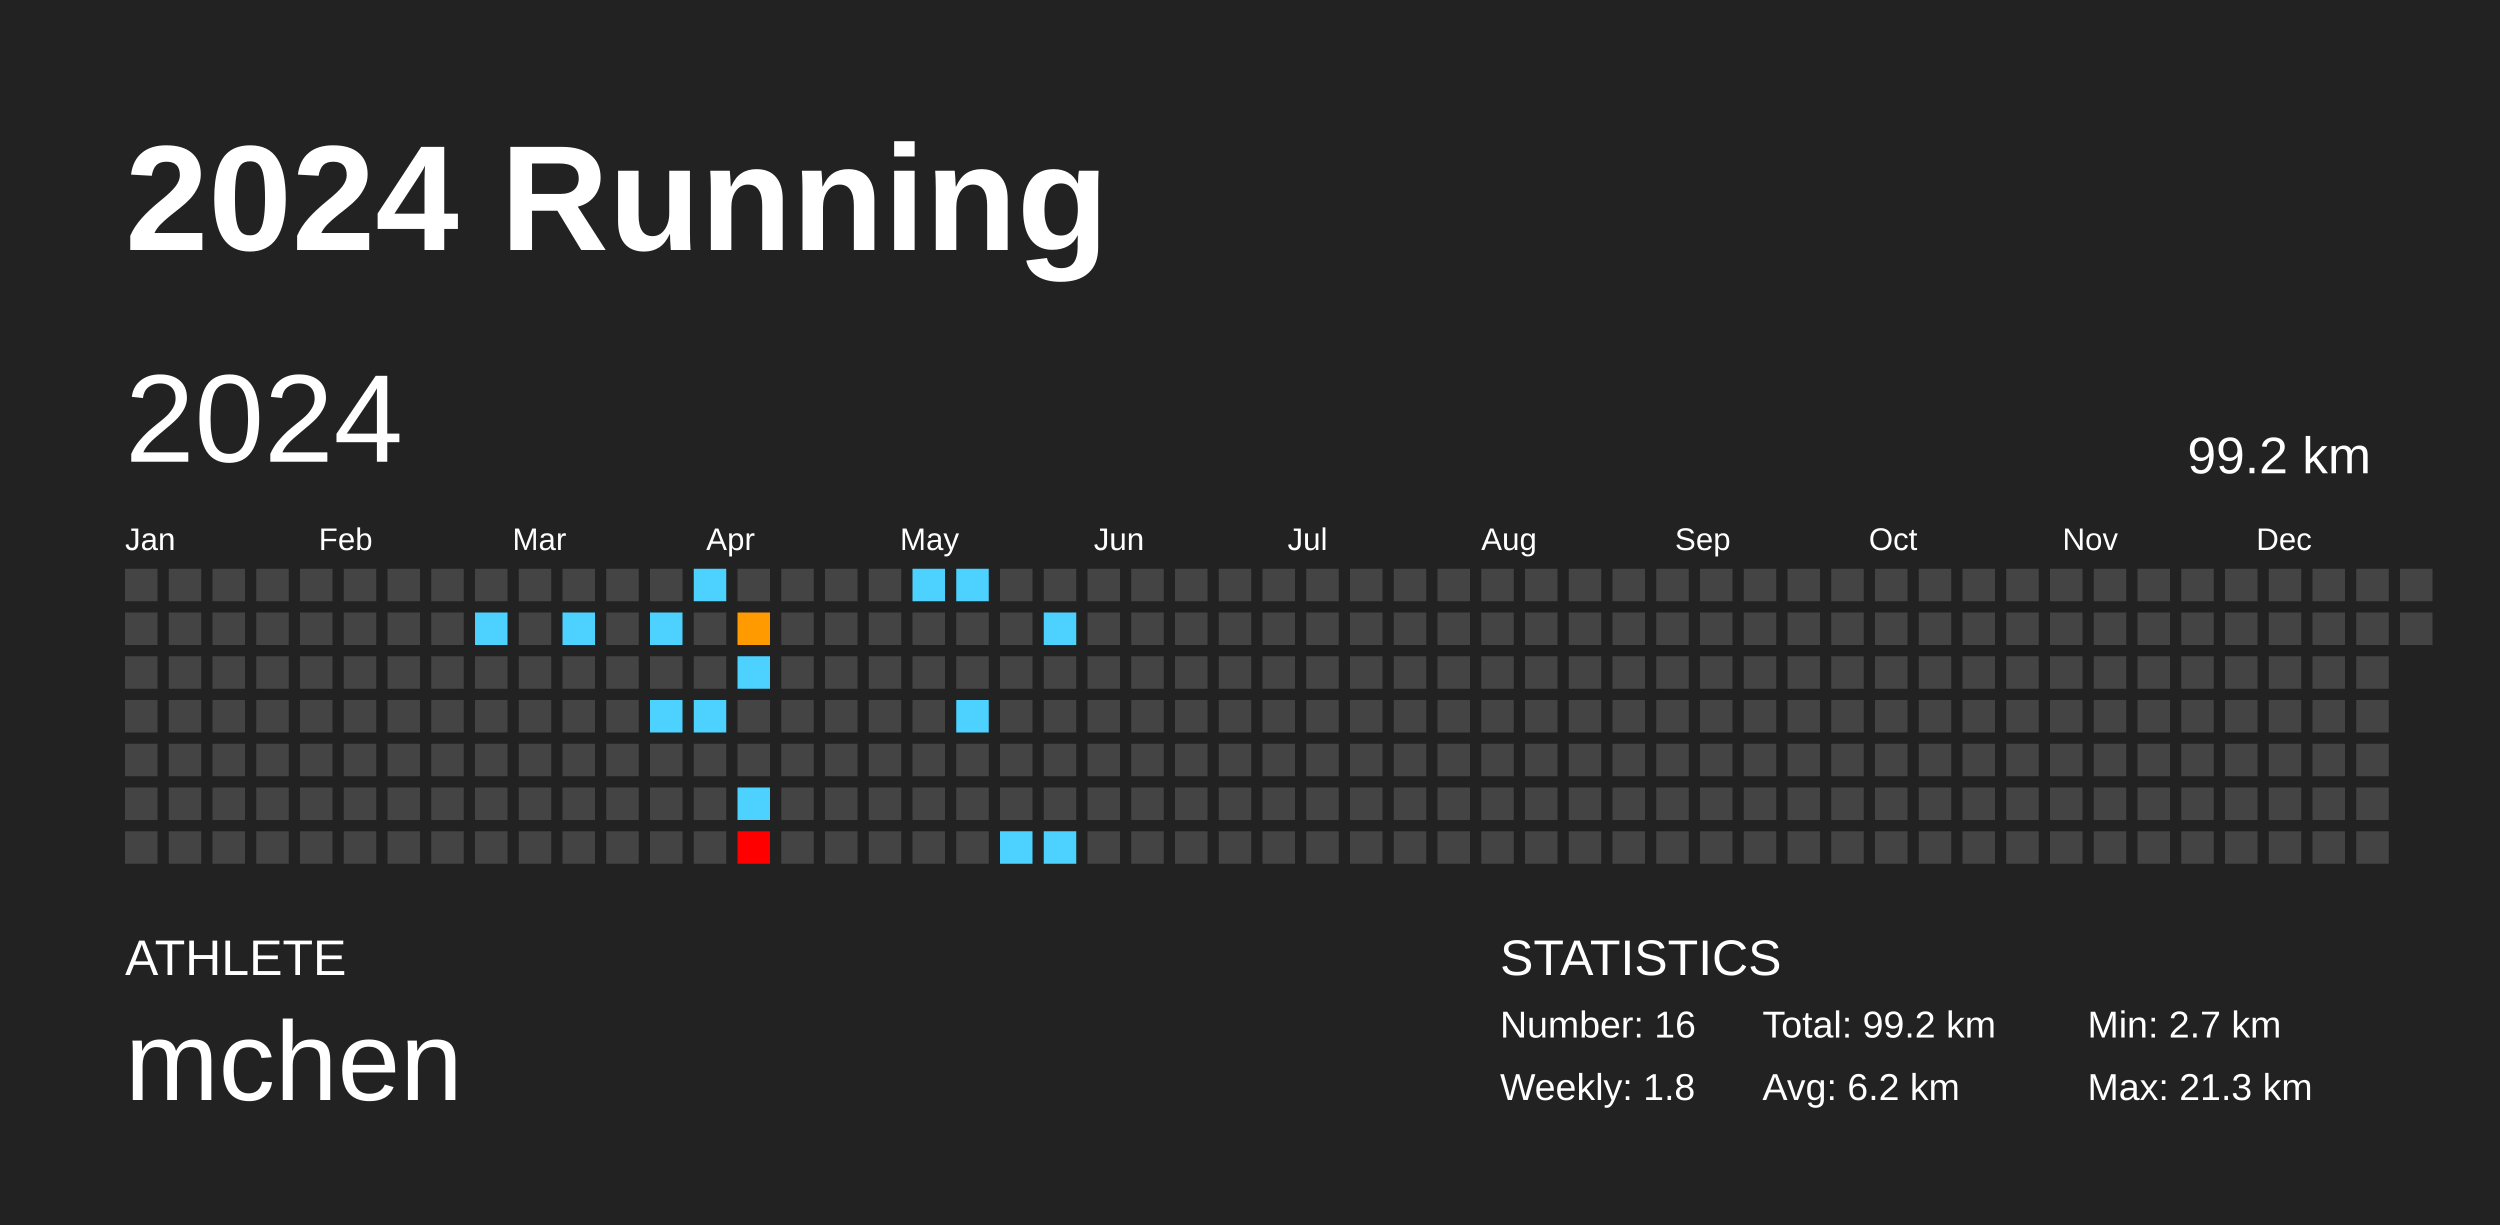
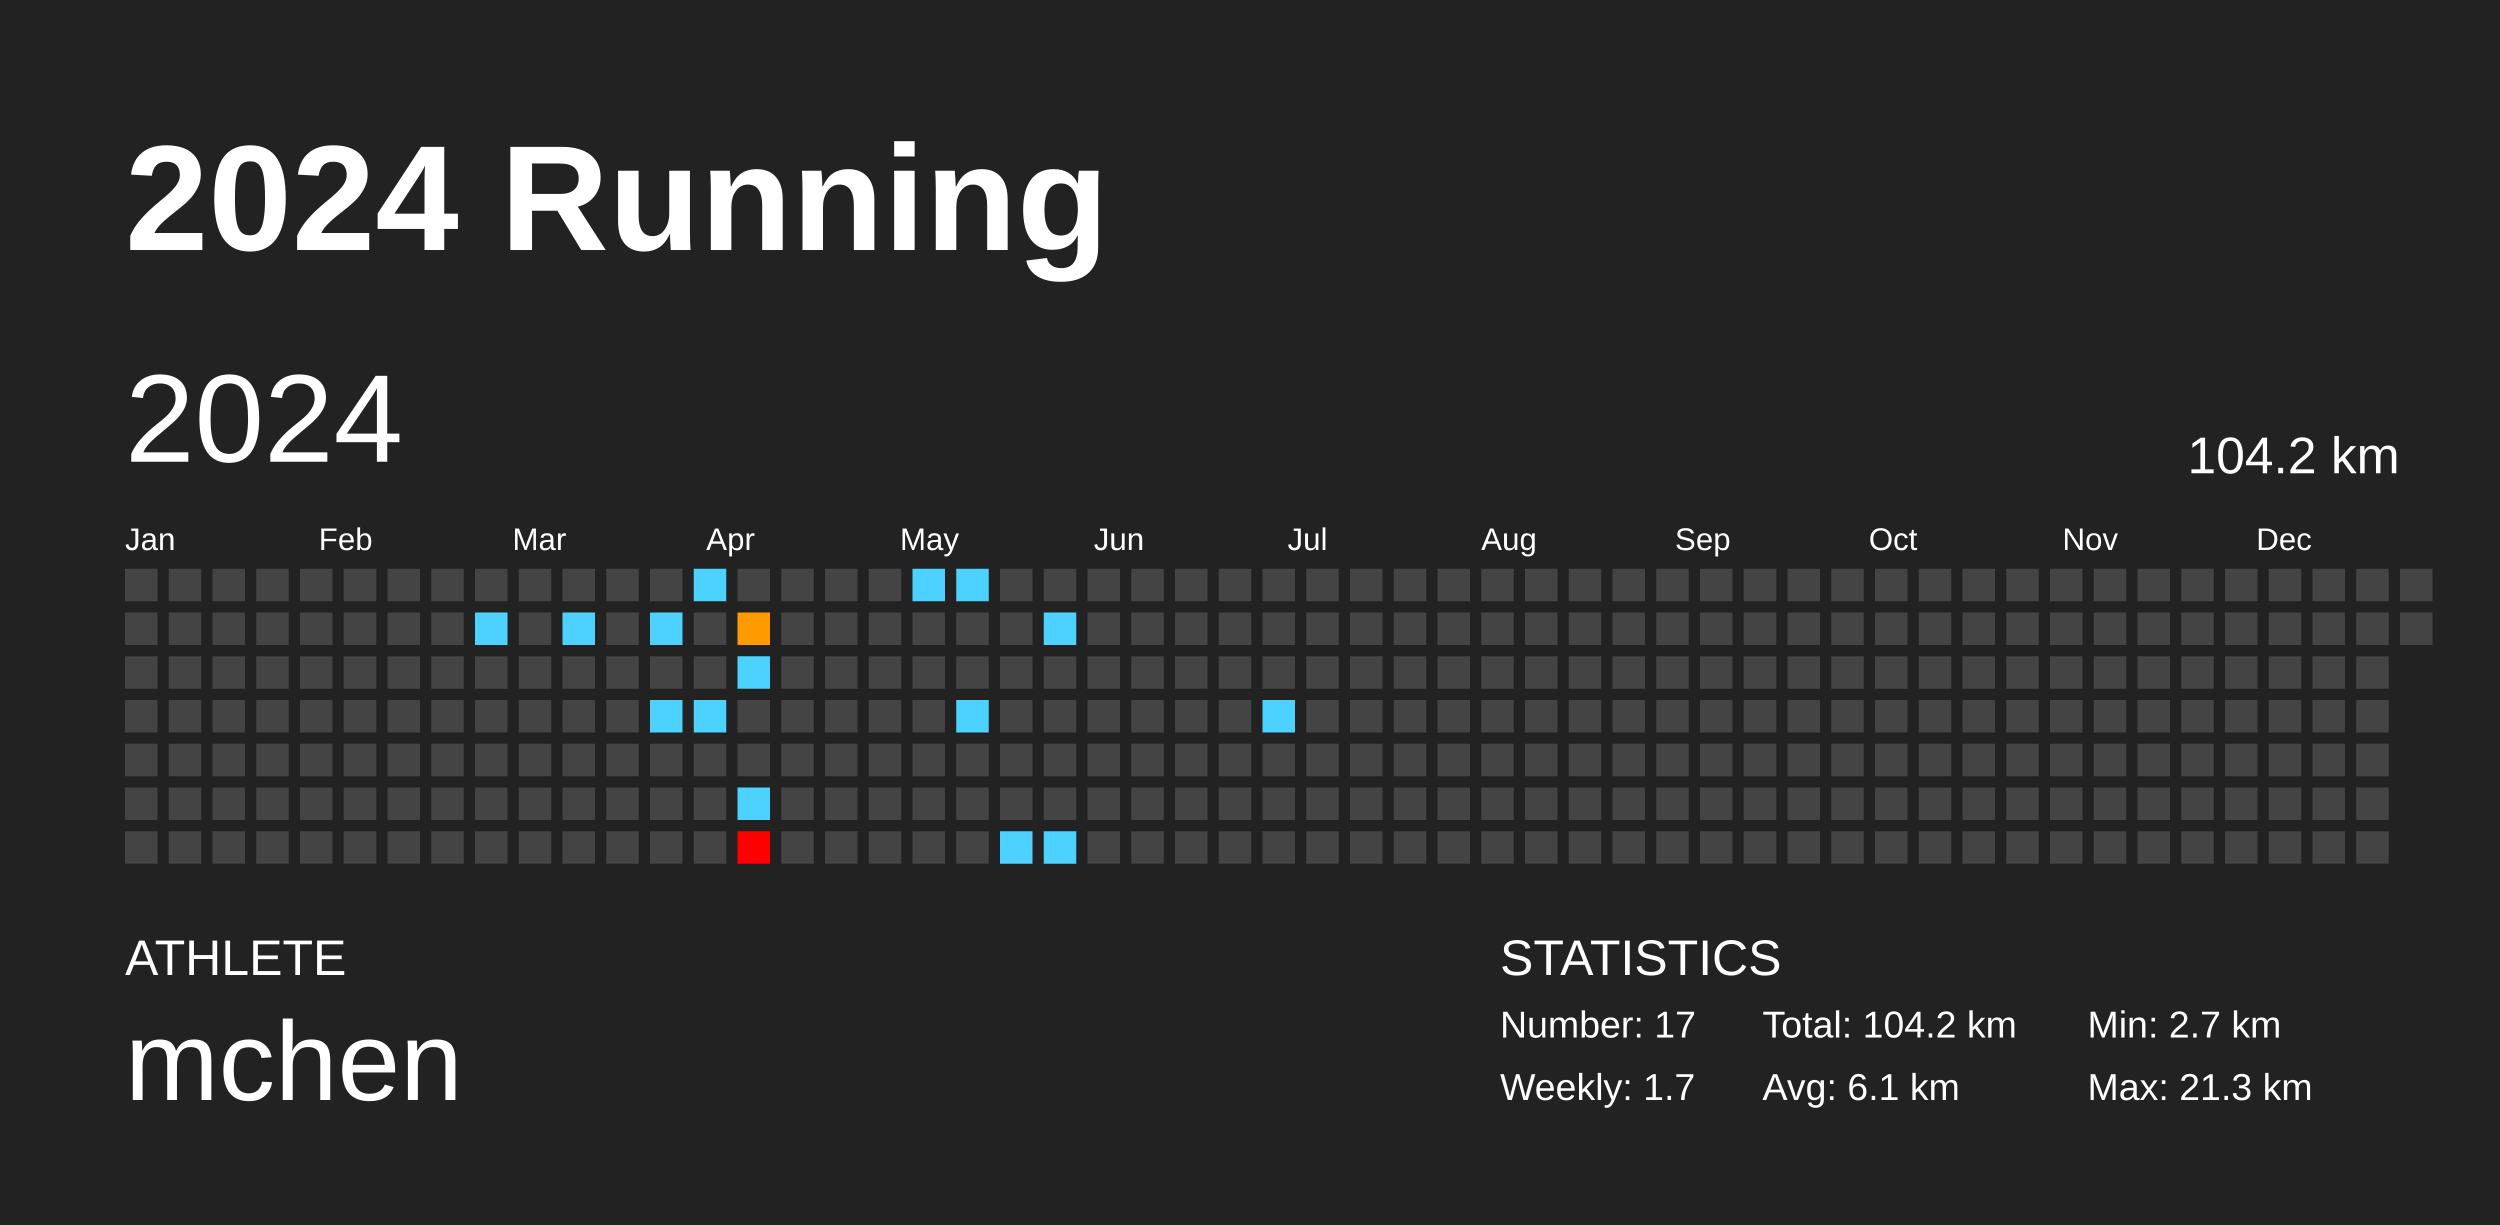
<svg xmlns="http://www.w3.org/2000/svg" baseProfile="full" height="98mm" version="1.1" viewBox="0,0,200,98" width="200mm">
  <defs />
  <rect fill="#222222" height="98" width="200" x="0" y="0" />
  <text fill="#FFFFFF" style="font-size:12px; font-family:Arial; font-weight:bold;" x="10" y="20">2024 Running</text>
  <text fill="#FFFFFF" style="font-size:4px; font-family:Arial" x="10" y="78">ATHLETE</text>
  <text fill="#FFFFFF" style="font-size:9px; font-family:Arial" x="10" y="88">mchen</text>
  <text fill="#FFFFFF" style="font-size:4px; font-family:Arial" x="120" y="78">STATISTICS</text>
-   <text fill="#FFFFFF" style="font-size:3px; font-family:Arial" x="120" y="83">Number: 16</text>
-   <text fill="#FFFFFF" style="font-size:3px; font-family:Arial" x="120" y="88">Weekly: 1.8</text>
-   <text fill="#FFFFFF" style="font-size:3px; font-family:Arial" x="141" y="83">Total: 99.2 km</text>
-   <text fill="#FFFFFF" style="font-size:3px; font-family:Arial" x="141" y="88">Avg: 6.2 km</text>
+   <text fill="#FFFFFF" style="font-size:3px; font-family:Arial" x="120" y="83">Number: 17</text>
+   <text fill="#FFFFFF" style="font-size:3px; font-family:Arial" x="120" y="88">Weekly: 1.7</text>
+   <text fill="#FFFFFF" style="font-size:3px; font-family:Arial" x="141" y="83">Total: 104.2 km</text>
+   <text fill="#FFFFFF" style="font-size:3px; font-family:Arial" x="141" y="88">Avg: 6.1 km</text>
  <text fill="#FFFFFF" style="font-size:3px; font-family:Arial" x="167" y="83">Min: 2.7 km</text>
  <text fill="#FFFFFF" style="font-size:3px; font-family:Arial" x="167" y="88">Max: 21.3 km</text>
  <text dominant-baseline="hanging" fill="#FFFFFF" style="font-size:10.0px; font-family:Arial;" x="10" y="30">2024</text>
-   <text dominant-baseline="hanging" fill="#FFFFFF" style="font-size:4.125px; font-family:Arial;" x="175" y="35">99.2 km</text>
+   <text dominant-baseline="hanging" fill="#FFFFFF" style="font-size:4.125px; font-family:Arial;" x="175" y="35">104.2 km</text>
  <text fill="#FFFFFF" style="font-size:2.5px; font-family:Arial" x="10.0" y="44">Jan</text>
  <text fill="#FFFFFF" style="font-size:2.5px; font-family:Arial" x="25.5" y="44">Feb</text>
  <text fill="#FFFFFF" style="font-size:2.5px; font-family:Arial" x="41.0" y="44">Mar</text>
  <text fill="#FFFFFF" style="font-size:2.5px; font-family:Arial" x="56.5" y="44">Apr</text>
  <text fill="#FFFFFF" style="font-size:2.5px; font-family:Arial" x="72.0" y="44">May</text>
  <text fill="#FFFFFF" style="font-size:2.5px; font-family:Arial" x="87.5" y="44">Jun</text>
  <text fill="#FFFFFF" style="font-size:2.5px; font-family:Arial" x="103.0" y="44">Jul</text>
  <text fill="#FFFFFF" style="font-size:2.5px; font-family:Arial" x="118.5" y="44">Aug</text>
  <text fill="#FFFFFF" style="font-size:2.5px; font-family:Arial" x="134.0" y="44">Sep</text>
  <text fill="#FFFFFF" style="font-size:2.5px; font-family:Arial" x="149.5" y="44">Oct</text>
  <text fill="#FFFFFF" style="font-size:2.5px; font-family:Arial" x="165.0" y="44">Nov</text>
  <text fill="#FFFFFF" style="font-size:2.5px; font-family:Arial" x="180.5" y="44">Dec</text>
  <rect fill="#444444" height="2.6" width="2.6" x="10.0" y="45.5" />
  <rect fill="#444444" height="2.6" width="2.6" x="10.0" y="49.0" />
  <rect fill="#444444" height="2.6" width="2.6" x="10.0" y="52.5" />
  <rect fill="#444444" height="2.6" width="2.6" x="10.0" y="56.0" />
  <rect fill="#444444" height="2.6" width="2.6" x="10.0" y="59.5" />
  <rect fill="#444444" height="2.6" width="2.6" x="10.0" y="63.0" />
  <rect fill="#444444" height="2.6" width="2.6" x="10.0" y="66.5" />
  <rect fill="#444444" height="2.6" width="2.6" x="13.5" y="45.5" />
  <rect fill="#444444" height="2.6" width="2.6" x="13.5" y="49.0" />
  <rect fill="#444444" height="2.6" width="2.6" x="13.5" y="52.5" />
  <rect fill="#444444" height="2.6" width="2.6" x="13.5" y="56.0" />
  <rect fill="#444444" height="2.6" width="2.6" x="13.5" y="59.5" />
  <rect fill="#444444" height="2.6" width="2.6" x="13.5" y="63.0" />
  <rect fill="#444444" height="2.6" width="2.6" x="13.5" y="66.5" />
  <rect fill="#444444" height="2.6" width="2.6" x="17.0" y="45.5" />
  <rect fill="#444444" height="2.6" width="2.6" x="17.0" y="49.0" />
  <rect fill="#444444" height="2.6" width="2.6" x="17.0" y="52.5" />
  <rect fill="#444444" height="2.6" width="2.6" x="17.0" y="56.0" />
  <rect fill="#444444" height="2.6" width="2.6" x="17.0" y="59.5" />
  <rect fill="#444444" height="2.6" width="2.6" x="17.0" y="63.0" />
  <rect fill="#444444" height="2.6" width="2.6" x="17.0" y="66.5" />
  <rect fill="#444444" height="2.6" width="2.6" x="20.5" y="45.5" />
  <rect fill="#444444" height="2.6" width="2.6" x="20.5" y="49.0" />
  <rect fill="#444444" height="2.6" width="2.6" x="20.5" y="52.5" />
  <rect fill="#444444" height="2.6" width="2.6" x="20.5" y="56.0" />
  <rect fill="#444444" height="2.6" width="2.6" x="20.5" y="59.5" />
  <rect fill="#444444" height="2.6" width="2.6" x="20.5" y="63.0" />
  <rect fill="#444444" height="2.6" width="2.6" x="20.5" y="66.5" />
  <rect fill="#444444" height="2.6" width="2.6" x="24.0" y="45.5" />
  <rect fill="#444444" height="2.6" width="2.6" x="24.0" y="49.0" />
  <rect fill="#444444" height="2.6" width="2.6" x="24.0" y="52.5" />
  <rect fill="#444444" height="2.6" width="2.6" x="24.0" y="56.0" />
  <rect fill="#444444" height="2.6" width="2.6" x="24.0" y="59.5" />
  <rect fill="#444444" height="2.6" width="2.6" x="24.0" y="63.0" />
  <rect fill="#444444" height="2.6" width="2.6" x="24.0" y="66.5" />
  <rect fill="#444444" height="2.6" width="2.6" x="27.5" y="45.5" />
  <rect fill="#444444" height="2.6" width="2.6" x="27.5" y="49.0" />
  <rect fill="#444444" height="2.6" width="2.6" x="27.5" y="52.5" />
  <rect fill="#444444" height="2.6" width="2.6" x="27.5" y="56.0" />
  <rect fill="#444444" height="2.6" width="2.6" x="27.5" y="59.5" />
  <rect fill="#444444" height="2.6" width="2.6" x="27.5" y="63.0" />
  <rect fill="#444444" height="2.6" width="2.6" x="27.5" y="66.5" />
  <rect fill="#444444" height="2.6" width="2.6" x="31.0" y="45.5" />
  <rect fill="#444444" height="2.6" width="2.6" x="31.0" y="49.0" />
  <rect fill="#444444" height="2.6" width="2.6" x="31.0" y="52.5" />
  <rect fill="#444444" height="2.6" width="2.6" x="31.0" y="56.0" />
  <rect fill="#444444" height="2.6" width="2.6" x="31.0" y="59.5" />
  <rect fill="#444444" height="2.6" width="2.6" x="31.0" y="63.0" />
  <rect fill="#444444" height="2.6" width="2.6" x="31.0" y="66.5" />
  <rect fill="#444444" height="2.6" width="2.6" x="34.5" y="45.5" />
  <rect fill="#444444" height="2.6" width="2.6" x="34.5" y="49.0" />
  <rect fill="#444444" height="2.6" width="2.6" x="34.5" y="52.5" />
  <rect fill="#444444" height="2.6" width="2.6" x="34.5" y="56.0" />
  <rect fill="#444444" height="2.6" width="2.6" x="34.5" y="59.5" />
  <rect fill="#444444" height="2.6" width="2.6" x="34.5" y="63.0" />
  <rect fill="#444444" height="2.6" width="2.6" x="34.5" y="66.5" />
  <rect fill="#444444" height="2.6" width="2.6" x="38.0" y="45.5" />
  <rect fill="#4dd2ff" height="2.6" width="2.6" x="38.0" y="49.0" />
  <rect fill="#444444" height="2.6" width="2.6" x="38.0" y="52.5" />
  <rect fill="#444444" height="2.6" width="2.6" x="38.0" y="56.0" />
  <rect fill="#444444" height="2.6" width="2.6" x="38.0" y="59.5" />
  <rect fill="#444444" height="2.6" width="2.6" x="38.0" y="63.0" />
  <rect fill="#444444" height="2.6" width="2.6" x="38.0" y="66.5" />
  <rect fill="#444444" height="2.6" width="2.6" x="41.5" y="45.5" />
  <rect fill="#444444" height="2.6" width="2.6" x="41.5" y="49.0" />
  <rect fill="#444444" height="2.6" width="2.6" x="41.5" y="52.5" />
  <rect fill="#444444" height="2.6" width="2.6" x="41.5" y="56.0" />
  <rect fill="#444444" height="2.6" width="2.6" x="41.5" y="59.5" />
  <rect fill="#444444" height="2.6" width="2.6" x="41.5" y="63.0" />
  <rect fill="#444444" height="2.6" width="2.6" x="41.5" y="66.5" />
  <rect fill="#444444" height="2.6" width="2.6" x="45.0" y="45.5" />
  <rect fill="#4dd2ff" height="2.6" width="2.6" x="45.0" y="49.0" />
  <rect fill="#444444" height="2.6" width="2.6" x="45.0" y="52.5" />
  <rect fill="#444444" height="2.6" width="2.6" x="45.0" y="56.0" />
  <rect fill="#444444" height="2.6" width="2.6" x="45.0" y="59.5" />
  <rect fill="#444444" height="2.6" width="2.6" x="45.0" y="63.0" />
  <rect fill="#444444" height="2.6" width="2.6" x="45.0" y="66.5" />
  <rect fill="#444444" height="2.6" width="2.6" x="48.5" y="45.5" />
  <rect fill="#444444" height="2.6" width="2.6" x="48.5" y="49.0" />
  <rect fill="#444444" height="2.6" width="2.6" x="48.5" y="52.5" />
  <rect fill="#444444" height="2.6" width="2.6" x="48.5" y="56.0" />
  <rect fill="#444444" height="2.6" width="2.6" x="48.5" y="59.5" />
  <rect fill="#444444" height="2.6" width="2.6" x="48.5" y="63.0" />
  <rect fill="#444444" height="2.6" width="2.6" x="48.5" y="66.5" />
  <rect fill="#444444" height="2.6" width="2.6" x="52.0" y="45.5" />
  <rect fill="#4dd2ff" height="2.6" width="2.6" x="52.0" y="49.0" />
  <rect fill="#444444" height="2.6" width="2.6" x="52.0" y="52.5" />
  <rect fill="#4dd2ff" height="2.6" width="2.6" x="52.0" y="56.0" />
  <rect fill="#444444" height="2.6" width="2.6" x="52.0" y="59.5" />
  <rect fill="#444444" height="2.6" width="2.6" x="52.0" y="63.0" />
  <rect fill="#444444" height="2.6" width="2.6" x="52.0" y="66.5" />
  <rect fill="#4dd2ff" height="2.6" width="2.6" x="55.5" y="45.5" />
  <rect fill="#444444" height="2.6" width="2.6" x="55.5" y="49.0" />
  <rect fill="#444444" height="2.6" width="2.6" x="55.5" y="52.5" />
  <rect fill="#4dd2ff" height="2.6" width="2.6" x="55.5" y="56.0" />
  <rect fill="#444444" height="2.6" width="2.6" x="55.5" y="59.5" />
  <rect fill="#444444" height="2.6" width="2.6" x="55.5" y="63.0" />
  <rect fill="#444444" height="2.6" width="2.6" x="55.5" y="66.5" />
  <rect fill="#444444" height="2.6" width="2.6" x="59.0" y="45.5" />
  <rect fill="#ff9b00" height="2.6" width="2.6" x="59.0" y="49.0" />
  <rect fill="#4dd2ff" height="2.6" width="2.6" x="59.0" y="52.5" />
  <rect fill="#444444" height="2.6" width="2.6" x="59.0" y="56.0" />
  <rect fill="#444444" height="2.6" width="2.6" x="59.0" y="59.5" />
  <rect fill="#4dd2ff" height="2.6" width="2.6" x="59.0" y="63.0" />
  <rect fill="red" height="2.6" width="2.6" x="59.0" y="66.5" />
  <rect fill="#444444" height="2.6" width="2.6" x="62.5" y="45.5" />
  <rect fill="#444444" height="2.6" width="2.6" x="62.5" y="49.0" />
  <rect fill="#444444" height="2.6" width="2.6" x="62.5" y="52.5" />
  <rect fill="#444444" height="2.6" width="2.6" x="62.5" y="56.0" />
  <rect fill="#444444" height="2.6" width="2.6" x="62.5" y="59.5" />
  <rect fill="#444444" height="2.6" width="2.6" x="62.5" y="63.0" />
  <rect fill="#444444" height="2.6" width="2.6" x="62.5" y="66.5" />
  <rect fill="#444444" height="2.6" width="2.6" x="66.0" y="45.5" />
  <rect fill="#444444" height="2.6" width="2.6" x="66.0" y="49.0" />
  <rect fill="#444444" height="2.6" width="2.6" x="66.0" y="52.5" />
  <rect fill="#444444" height="2.6" width="2.6" x="66.0" y="56.0" />
  <rect fill="#444444" height="2.6" width="2.6" x="66.0" y="59.5" />
  <rect fill="#444444" height="2.6" width="2.6" x="66.0" y="63.0" />
  <rect fill="#444444" height="2.6" width="2.6" x="66.0" y="66.5" />
  <rect fill="#444444" height="2.6" width="2.6" x="69.5" y="45.5" />
  <rect fill="#444444" height="2.6" width="2.6" x="69.5" y="49.0" />
  <rect fill="#444444" height="2.6" width="2.6" x="69.5" y="52.5" />
  <rect fill="#444444" height="2.6" width="2.6" x="69.5" y="56.0" />
  <rect fill="#444444" height="2.6" width="2.6" x="69.5" y="59.5" />
  <rect fill="#444444" height="2.6" width="2.6" x="69.5" y="63.0" />
  <rect fill="#444444" height="2.6" width="2.6" x="69.5" y="66.5" />
  <rect fill="#4dd2ff" height="2.6" width="2.6" x="73.0" y="45.5" />
  <rect fill="#444444" height="2.6" width="2.6" x="73.0" y="49.0" />
  <rect fill="#444444" height="2.6" width="2.6" x="73.0" y="52.5" />
  <rect fill="#444444" height="2.6" width="2.6" x="73.0" y="56.0" />
  <rect fill="#444444" height="2.6" width="2.6" x="73.0" y="59.5" />
  <rect fill="#444444" height="2.6" width="2.6" x="73.0" y="63.0" />
  <rect fill="#444444" height="2.6" width="2.6" x="73.0" y="66.5" />
  <rect fill="#4dd2ff" height="2.6" width="2.6" x="76.5" y="45.5" />
  <rect fill="#444444" height="2.6" width="2.6" x="76.5" y="49.0" />
  <rect fill="#444444" height="2.6" width="2.6" x="76.5" y="52.5" />
  <rect fill="#4dd2ff" height="2.6" width="2.6" x="76.5" y="56.0" />
  <rect fill="#444444" height="2.6" width="2.6" x="76.5" y="59.5" />
  <rect fill="#444444" height="2.6" width="2.6" x="76.5" y="63.0" />
  <rect fill="#444444" height="2.6" width="2.6" x="76.5" y="66.5" />
  <rect fill="#444444" height="2.6" width="2.6" x="80.0" y="45.5" />
  <rect fill="#444444" height="2.6" width="2.6" x="80.0" y="49.0" />
  <rect fill="#444444" height="2.6" width="2.6" x="80.0" y="52.5" />
  <rect fill="#444444" height="2.6" width="2.6" x="80.0" y="56.0" />
  <rect fill="#444444" height="2.6" width="2.6" x="80.0" y="59.5" />
  <rect fill="#444444" height="2.6" width="2.6" x="80.0" y="63.0" />
  <rect fill="#4dd2ff" height="2.6" width="2.6" x="80.0" y="66.5" />
  <rect fill="#444444" height="2.6" width="2.6" x="83.5" y="45.5" />
  <rect fill="#4dd2ff" height="2.6" width="2.6" x="83.5" y="49.0" />
  <rect fill="#444444" height="2.6" width="2.6" x="83.5" y="52.5" />
  <rect fill="#444444" height="2.6" width="2.6" x="83.5" y="56.0" />
  <rect fill="#444444" height="2.6" width="2.6" x="83.5" y="59.5" />
  <rect fill="#444444" height="2.6" width="2.6" x="83.5" y="63.0" />
  <rect fill="#4dd2ff" height="2.6" width="2.6" x="83.5" y="66.5" />
  <rect fill="#444444" height="2.6" width="2.6" x="87.0" y="45.5" />
  <rect fill="#444444" height="2.6" width="2.6" x="87.0" y="49.0" />
  <rect fill="#444444" height="2.6" width="2.6" x="87.0" y="52.5" />
  <rect fill="#444444" height="2.6" width="2.6" x="87.0" y="56.0" />
  <rect fill="#444444" height="2.6" width="2.6" x="87.0" y="59.5" />
  <rect fill="#444444" height="2.6" width="2.6" x="87.0" y="63.0" />
  <rect fill="#444444" height="2.6" width="2.6" x="87.0" y="66.5" />
  <rect fill="#444444" height="2.6" width="2.6" x="90.5" y="45.5" />
  <rect fill="#444444" height="2.6" width="2.6" x="90.5" y="49.0" />
  <rect fill="#444444" height="2.6" width="2.6" x="90.5" y="52.5" />
  <rect fill="#444444" height="2.6" width="2.6" x="90.5" y="56.0" />
  <rect fill="#444444" height="2.6" width="2.6" x="90.5" y="59.5" />
  <rect fill="#444444" height="2.6" width="2.6" x="90.5" y="63.0" />
  <rect fill="#444444" height="2.6" width="2.6" x="90.5" y="66.5" />
  <rect fill="#444444" height="2.6" width="2.6" x="94.0" y="45.5" />
  <rect fill="#444444" height="2.6" width="2.6" x="94.0" y="49.0" />
  <rect fill="#444444" height="2.6" width="2.6" x="94.0" y="52.5" />
  <rect fill="#444444" height="2.6" width="2.6" x="94.0" y="56.0" />
  <rect fill="#444444" height="2.6" width="2.6" x="94.0" y="59.5" />
  <rect fill="#444444" height="2.6" width="2.6" x="94.0" y="63.0" />
  <rect fill="#444444" height="2.6" width="2.6" x="94.0" y="66.5" />
  <rect fill="#444444" height="2.6" width="2.6" x="97.5" y="45.5" />
  <rect fill="#444444" height="2.6" width="2.6" x="97.5" y="49.0" />
  <rect fill="#444444" height="2.6" width="2.6" x="97.5" y="52.5" />
  <rect fill="#444444" height="2.6" width="2.6" x="97.5" y="56.0" />
  <rect fill="#444444" height="2.6" width="2.6" x="97.5" y="59.5" />
  <rect fill="#444444" height="2.6" width="2.6" x="97.5" y="63.0" />
  <rect fill="#444444" height="2.6" width="2.6" x="97.5" y="66.5" />
  <rect fill="#444444" height="2.6" width="2.6" x="101.0" y="45.5" />
  <rect fill="#444444" height="2.6" width="2.6" x="101.0" y="49.0" />
  <rect fill="#444444" height="2.6" width="2.6" x="101.0" y="52.5" />
-   <rect fill="#444444" height="2.6" width="2.6" x="101.0" y="56.0" />
+   <rect fill="#4dd2ff" height="2.6" width="2.6" x="101.0" y="56.0" />
  <rect fill="#444444" height="2.6" width="2.6" x="101.0" y="59.5" />
  <rect fill="#444444" height="2.6" width="2.6" x="101.0" y="63.0" />
  <rect fill="#444444" height="2.6" width="2.6" x="101.0" y="66.5" />
  <rect fill="#444444" height="2.6" width="2.6" x="104.5" y="45.5" />
  <rect fill="#444444" height="2.6" width="2.6" x="104.5" y="49.0" />
  <rect fill="#444444" height="2.6" width="2.6" x="104.5" y="52.5" />
  <rect fill="#444444" height="2.6" width="2.6" x="104.5" y="56.0" />
  <rect fill="#444444" height="2.6" width="2.6" x="104.5" y="59.5" />
  <rect fill="#444444" height="2.6" width="2.6" x="104.5" y="63.0" />
  <rect fill="#444444" height="2.6" width="2.6" x="104.5" y="66.5" />
  <rect fill="#444444" height="2.6" width="2.6" x="108.0" y="45.5" />
  <rect fill="#444444" height="2.6" width="2.6" x="108.0" y="49.0" />
  <rect fill="#444444" height="2.6" width="2.6" x="108.0" y="52.5" />
  <rect fill="#444444" height="2.6" width="2.6" x="108.0" y="56.0" />
  <rect fill="#444444" height="2.6" width="2.6" x="108.0" y="59.5" />
  <rect fill="#444444" height="2.6" width="2.6" x="108.0" y="63.0" />
  <rect fill="#444444" height="2.6" width="2.6" x="108.0" y="66.5" />
  <rect fill="#444444" height="2.6" width="2.6" x="111.5" y="45.5" />
  <rect fill="#444444" height="2.6" width="2.6" x="111.5" y="49.0" />
  <rect fill="#444444" height="2.6" width="2.6" x="111.5" y="52.5" />
  <rect fill="#444444" height="2.6" width="2.6" x="111.5" y="56.0" />
  <rect fill="#444444" height="2.6" width="2.6" x="111.5" y="59.5" />
  <rect fill="#444444" height="2.6" width="2.6" x="111.5" y="63.0" />
  <rect fill="#444444" height="2.6" width="2.6" x="111.5" y="66.5" />
  <rect fill="#444444" height="2.6" width="2.6" x="115.0" y="45.5" />
  <rect fill="#444444" height="2.6" width="2.6" x="115.0" y="49.0" />
  <rect fill="#444444" height="2.6" width="2.6" x="115.0" y="52.5" />
  <rect fill="#444444" height="2.6" width="2.6" x="115.0" y="56.0" />
  <rect fill="#444444" height="2.6" width="2.6" x="115.0" y="59.5" />
  <rect fill="#444444" height="2.6" width="2.6" x="115.0" y="63.0" />
  <rect fill="#444444" height="2.6" width="2.6" x="115.0" y="66.5" />
  <rect fill="#444444" height="2.6" width="2.6" x="118.5" y="45.5" />
  <rect fill="#444444" height="2.6" width="2.6" x="118.5" y="49.0" />
  <rect fill="#444444" height="2.6" width="2.6" x="118.5" y="52.5" />
  <rect fill="#444444" height="2.6" width="2.6" x="118.5" y="56.0" />
  <rect fill="#444444" height="2.6" width="2.6" x="118.5" y="59.5" />
  <rect fill="#444444" height="2.6" width="2.6" x="118.5" y="63.0" />
  <rect fill="#444444" height="2.6" width="2.6" x="118.5" y="66.5" />
  <rect fill="#444444" height="2.6" width="2.6" x="122.0" y="45.5" />
  <rect fill="#444444" height="2.6" width="2.6" x="122.0" y="49.0" />
  <rect fill="#444444" height="2.6" width="2.6" x="122.0" y="52.5" />
  <rect fill="#444444" height="2.6" width="2.6" x="122.0" y="56.0" />
  <rect fill="#444444" height="2.6" width="2.6" x="122.0" y="59.5" />
  <rect fill="#444444" height="2.6" width="2.6" x="122.0" y="63.0" />
  <rect fill="#444444" height="2.6" width="2.6" x="122.0" y="66.5" />
  <rect fill="#444444" height="2.6" width="2.6" x="125.5" y="45.5" />
  <rect fill="#444444" height="2.6" width="2.6" x="125.5" y="49.0" />
  <rect fill="#444444" height="2.6" width="2.6" x="125.5" y="52.5" />
  <rect fill="#444444" height="2.6" width="2.6" x="125.5" y="56.0" />
  <rect fill="#444444" height="2.6" width="2.6" x="125.5" y="59.5" />
  <rect fill="#444444" height="2.6" width="2.6" x="125.5" y="63.0" />
  <rect fill="#444444" height="2.6" width="2.6" x="125.5" y="66.5" />
  <rect fill="#444444" height="2.6" width="2.6" x="129.0" y="45.5" />
  <rect fill="#444444" height="2.6" width="2.6" x="129.0" y="49.0" />
  <rect fill="#444444" height="2.6" width="2.6" x="129.0" y="52.5" />
  <rect fill="#444444" height="2.6" width="2.6" x="129.0" y="56.0" />
  <rect fill="#444444" height="2.6" width="2.6" x="129.0" y="59.5" />
  <rect fill="#444444" height="2.6" width="2.6" x="129.0" y="63.0" />
  <rect fill="#444444" height="2.6" width="2.6" x="129.0" y="66.5" />
  <rect fill="#444444" height="2.6" width="2.6" x="132.5" y="45.5" />
  <rect fill="#444444" height="2.6" width="2.6" x="132.5" y="49.0" />
  <rect fill="#444444" height="2.6" width="2.6" x="132.5" y="52.5" />
  <rect fill="#444444" height="2.6" width="2.6" x="132.5" y="56.0" />
  <rect fill="#444444" height="2.6" width="2.6" x="132.5" y="59.5" />
  <rect fill="#444444" height="2.6" width="2.6" x="132.5" y="63.0" />
  <rect fill="#444444" height="2.6" width="2.6" x="132.5" y="66.5" />
  <rect fill="#444444" height="2.6" width="2.6" x="136.0" y="45.5" />
  <rect fill="#444444" height="2.6" width="2.6" x="136.0" y="49.0" />
  <rect fill="#444444" height="2.6" width="2.6" x="136.0" y="52.5" />
  <rect fill="#444444" height="2.6" width="2.6" x="136.0" y="56.0" />
  <rect fill="#444444" height="2.6" width="2.6" x="136.0" y="59.5" />
  <rect fill="#444444" height="2.6" width="2.6" x="136.0" y="63.0" />
  <rect fill="#444444" height="2.6" width="2.6" x="136.0" y="66.5" />
  <rect fill="#444444" height="2.6" width="2.6" x="139.5" y="45.5" />
  <rect fill="#444444" height="2.6" width="2.6" x="139.5" y="49.0" />
  <rect fill="#444444" height="2.6" width="2.6" x="139.5" y="52.5" />
  <rect fill="#444444" height="2.6" width="2.6" x="139.5" y="56.0" />
  <rect fill="#444444" height="2.6" width="2.6" x="139.5" y="59.5" />
  <rect fill="#444444" height="2.6" width="2.6" x="139.5" y="63.0" />
  <rect fill="#444444" height="2.6" width="2.6" x="139.5" y="66.5" />
  <rect fill="#444444" height="2.6" width="2.6" x="143.0" y="45.5" />
  <rect fill="#444444" height="2.6" width="2.6" x="143.0" y="49.0" />
  <rect fill="#444444" height="2.6" width="2.6" x="143.0" y="52.5" />
  <rect fill="#444444" height="2.6" width="2.6" x="143.0" y="56.0" />
  <rect fill="#444444" height="2.6" width="2.6" x="143.0" y="59.5" />
  <rect fill="#444444" height="2.6" width="2.6" x="143.0" y="63.0" />
  <rect fill="#444444" height="2.6" width="2.6" x="143.0" y="66.5" />
  <rect fill="#444444" height="2.6" width="2.6" x="146.5" y="45.5" />
  <rect fill="#444444" height="2.6" width="2.6" x="146.5" y="49.0" />
  <rect fill="#444444" height="2.6" width="2.6" x="146.5" y="52.5" />
  <rect fill="#444444" height="2.6" width="2.6" x="146.5" y="56.0" />
  <rect fill="#444444" height="2.6" width="2.6" x="146.5" y="59.5" />
  <rect fill="#444444" height="2.6" width="2.6" x="146.5" y="63.0" />
  <rect fill="#444444" height="2.6" width="2.6" x="146.5" y="66.5" />
  <rect fill="#444444" height="2.6" width="2.6" x="150.0" y="45.5" />
  <rect fill="#444444" height="2.6" width="2.6" x="150.0" y="49.0" />
  <rect fill="#444444" height="2.6" width="2.6" x="150.0" y="52.5" />
  <rect fill="#444444" height="2.6" width="2.6" x="150.0" y="56.0" />
  <rect fill="#444444" height="2.6" width="2.6" x="150.0" y="59.5" />
  <rect fill="#444444" height="2.6" width="2.6" x="150.0" y="63.0" />
  <rect fill="#444444" height="2.6" width="2.6" x="150.0" y="66.5" />
  <rect fill="#444444" height="2.6" width="2.6" x="153.5" y="45.5" />
  <rect fill="#444444" height="2.6" width="2.6" x="153.5" y="49.0" />
  <rect fill="#444444" height="2.6" width="2.6" x="153.5" y="52.5" />
  <rect fill="#444444" height="2.6" width="2.6" x="153.5" y="56.0" />
  <rect fill="#444444" height="2.6" width="2.6" x="153.5" y="59.5" />
  <rect fill="#444444" height="2.6" width="2.6" x="153.5" y="63.0" />
  <rect fill="#444444" height="2.6" width="2.6" x="153.5" y="66.5" />
  <rect fill="#444444" height="2.6" width="2.6" x="157.0" y="45.5" />
  <rect fill="#444444" height="2.6" width="2.6" x="157.0" y="49.0" />
  <rect fill="#444444" height="2.6" width="2.6" x="157.0" y="52.5" />
  <rect fill="#444444" height="2.6" width="2.6" x="157.0" y="56.0" />
  <rect fill="#444444" height="2.6" width="2.6" x="157.0" y="59.5" />
  <rect fill="#444444" height="2.6" width="2.6" x="157.0" y="63.0" />
  <rect fill="#444444" height="2.6" width="2.6" x="157.0" y="66.5" />
  <rect fill="#444444" height="2.6" width="2.6" x="160.5" y="45.5" />
  <rect fill="#444444" height="2.6" width="2.6" x="160.5" y="49.0" />
  <rect fill="#444444" height="2.6" width="2.6" x="160.5" y="52.5" />
  <rect fill="#444444" height="2.6" width="2.6" x="160.5" y="56.0" />
  <rect fill="#444444" height="2.6" width="2.6" x="160.5" y="59.5" />
  <rect fill="#444444" height="2.6" width="2.6" x="160.5" y="63.0" />
  <rect fill="#444444" height="2.6" width="2.6" x="160.5" y="66.5" />
  <rect fill="#444444" height="2.6" width="2.6" x="164.0" y="45.5" />
  <rect fill="#444444" height="2.6" width="2.6" x="164.0" y="49.0" />
  <rect fill="#444444" height="2.6" width="2.6" x="164.0" y="52.5" />
  <rect fill="#444444" height="2.6" width="2.6" x="164.0" y="56.0" />
  <rect fill="#444444" height="2.6" width="2.6" x="164.0" y="59.5" />
  <rect fill="#444444" height="2.6" width="2.6" x="164.0" y="63.0" />
  <rect fill="#444444" height="2.6" width="2.6" x="164.0" y="66.5" />
  <rect fill="#444444" height="2.6" width="2.6" x="167.5" y="45.5" />
  <rect fill="#444444" height="2.6" width="2.6" x="167.5" y="49.0" />
  <rect fill="#444444" height="2.6" width="2.6" x="167.5" y="52.5" />
  <rect fill="#444444" height="2.6" width="2.6" x="167.5" y="56.0" />
  <rect fill="#444444" height="2.6" width="2.6" x="167.5" y="59.5" />
  <rect fill="#444444" height="2.6" width="2.6" x="167.5" y="63.0" />
  <rect fill="#444444" height="2.6" width="2.6" x="167.5" y="66.5" />
  <rect fill="#444444" height="2.6" width="2.6" x="171.0" y="45.5" />
  <rect fill="#444444" height="2.6" width="2.6" x="171.0" y="49.0" />
  <rect fill="#444444" height="2.6" width="2.6" x="171.0" y="52.5" />
  <rect fill="#444444" height="2.6" width="2.6" x="171.0" y="56.0" />
  <rect fill="#444444" height="2.6" width="2.6" x="171.0" y="59.5" />
  <rect fill="#444444" height="2.6" width="2.6" x="171.0" y="63.0" />
  <rect fill="#444444" height="2.6" width="2.6" x="171.0" y="66.5" />
  <rect fill="#444444" height="2.6" width="2.6" x="174.5" y="45.5" />
  <rect fill="#444444" height="2.6" width="2.6" x="174.5" y="49.0" />
  <rect fill="#444444" height="2.6" width="2.6" x="174.5" y="52.5" />
  <rect fill="#444444" height="2.6" width="2.6" x="174.5" y="56.0" />
  <rect fill="#444444" height="2.6" width="2.6" x="174.5" y="59.5" />
  <rect fill="#444444" height="2.6" width="2.6" x="174.5" y="63.0" />
  <rect fill="#444444" height="2.6" width="2.6" x="174.5" y="66.5" />
  <rect fill="#444444" height="2.6" width="2.6" x="178.0" y="45.5" />
  <rect fill="#444444" height="2.6" width="2.6" x="178.0" y="49.0" />
  <rect fill="#444444" height="2.6" width="2.6" x="178.0" y="52.5" />
  <rect fill="#444444" height="2.6" width="2.6" x="178.0" y="56.0" />
  <rect fill="#444444" height="2.6" width="2.6" x="178.0" y="59.5" />
  <rect fill="#444444" height="2.6" width="2.6" x="178.0" y="63.0" />
  <rect fill="#444444" height="2.6" width="2.6" x="178.0" y="66.5" />
  <rect fill="#444444" height="2.6" width="2.6" x="181.5" y="45.5" />
  <rect fill="#444444" height="2.6" width="2.6" x="181.5" y="49.0" />
  <rect fill="#444444" height="2.6" width="2.6" x="181.5" y="52.5" />
  <rect fill="#444444" height="2.6" width="2.6" x="181.5" y="56.0" />
  <rect fill="#444444" height="2.6" width="2.6" x="181.5" y="59.5" />
  <rect fill="#444444" height="2.6" width="2.6" x="181.5" y="63.0" />
  <rect fill="#444444" height="2.6" width="2.6" x="181.5" y="66.5" />
  <rect fill="#444444" height="2.6" width="2.6" x="185.0" y="45.5" />
  <rect fill="#444444" height="2.6" width="2.6" x="185.0" y="49.0" />
  <rect fill="#444444" height="2.6" width="2.6" x="185.0" y="52.5" />
  <rect fill="#444444" height="2.6" width="2.6" x="185.0" y="56.0" />
  <rect fill="#444444" height="2.6" width="2.6" x="185.0" y="59.5" />
  <rect fill="#444444" height="2.6" width="2.6" x="185.0" y="63.0" />
  <rect fill="#444444" height="2.6" width="2.6" x="185.0" y="66.5" />
  <rect fill="#444444" height="2.6" width="2.6" x="188.5" y="45.5" />
  <rect fill="#444444" height="2.6" width="2.6" x="188.5" y="49.0" />
  <rect fill="#444444" height="2.6" width="2.6" x="188.5" y="52.5" />
  <rect fill="#444444" height="2.6" width="2.6" x="188.5" y="56.0" />
  <rect fill="#444444" height="2.6" width="2.6" x="188.5" y="59.5" />
  <rect fill="#444444" height="2.6" width="2.6" x="188.5" y="63.0" />
  <rect fill="#444444" height="2.6" width="2.6" x="188.5" y="66.5" />
  <rect fill="#444444" height="2.6" width="2.6" x="192.0" y="45.5" />
  <rect fill="#444444" height="2.6" width="2.6" x="192.0" y="49.0" />
</svg>
